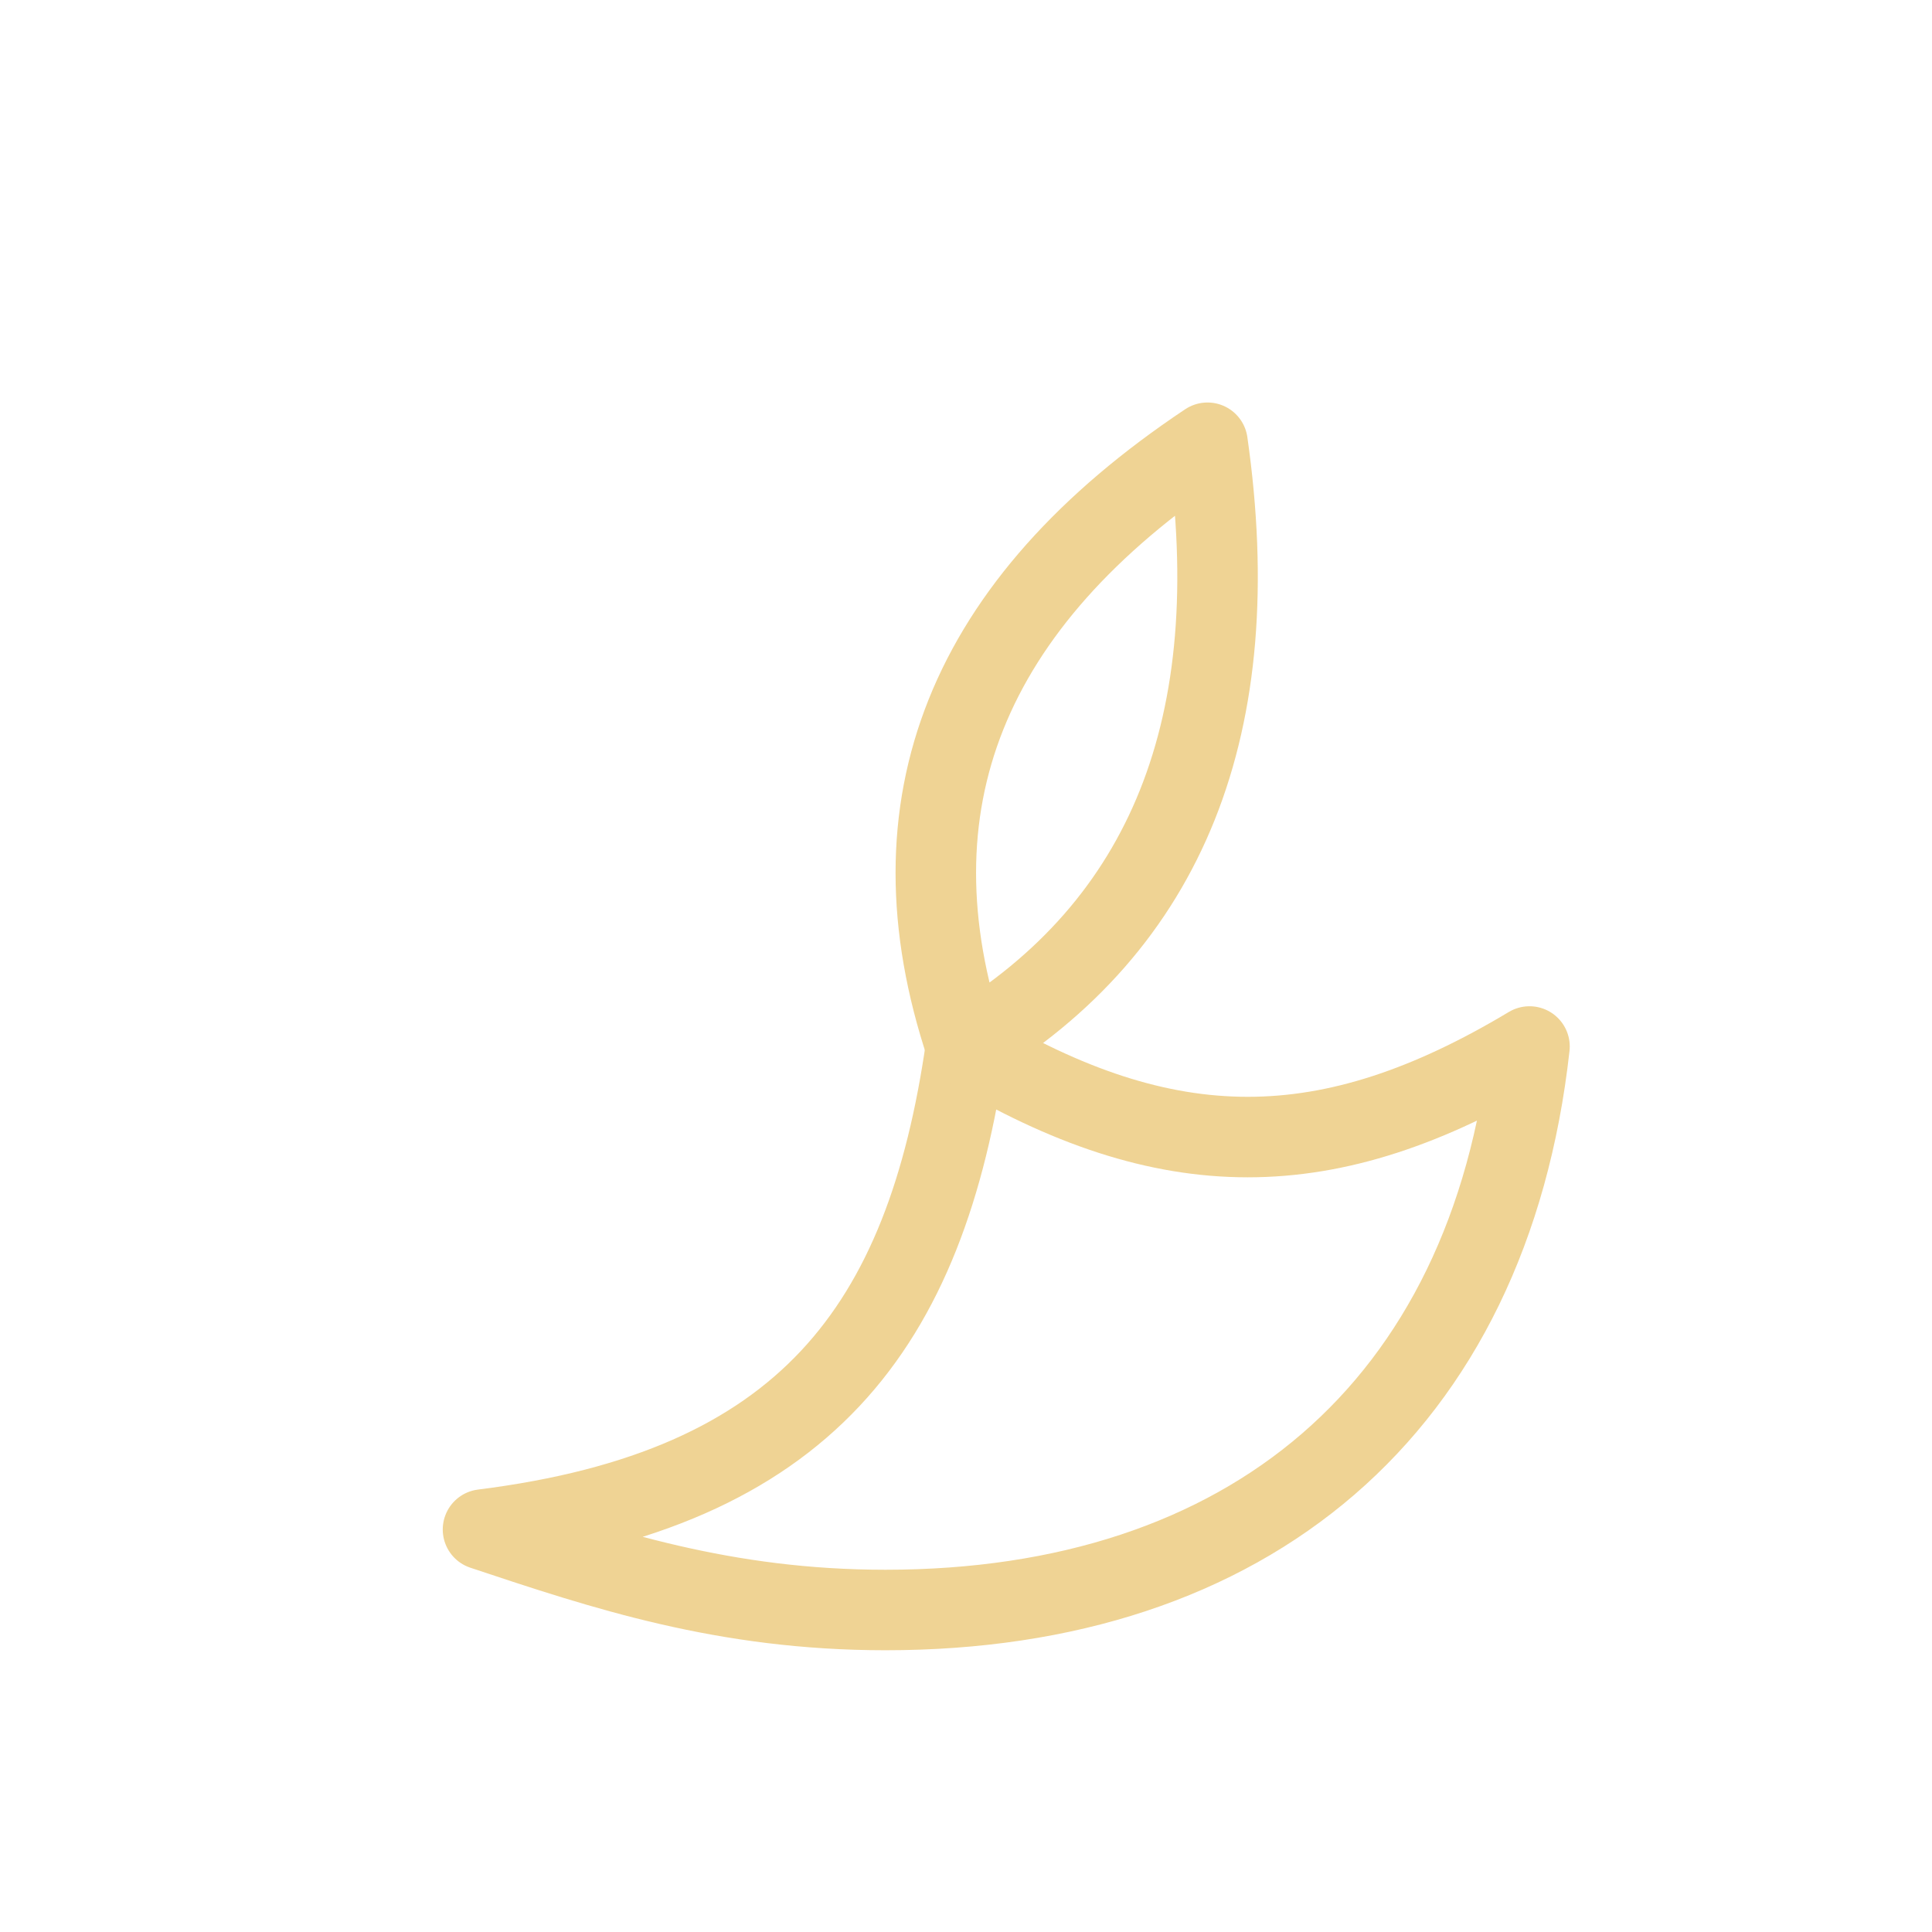
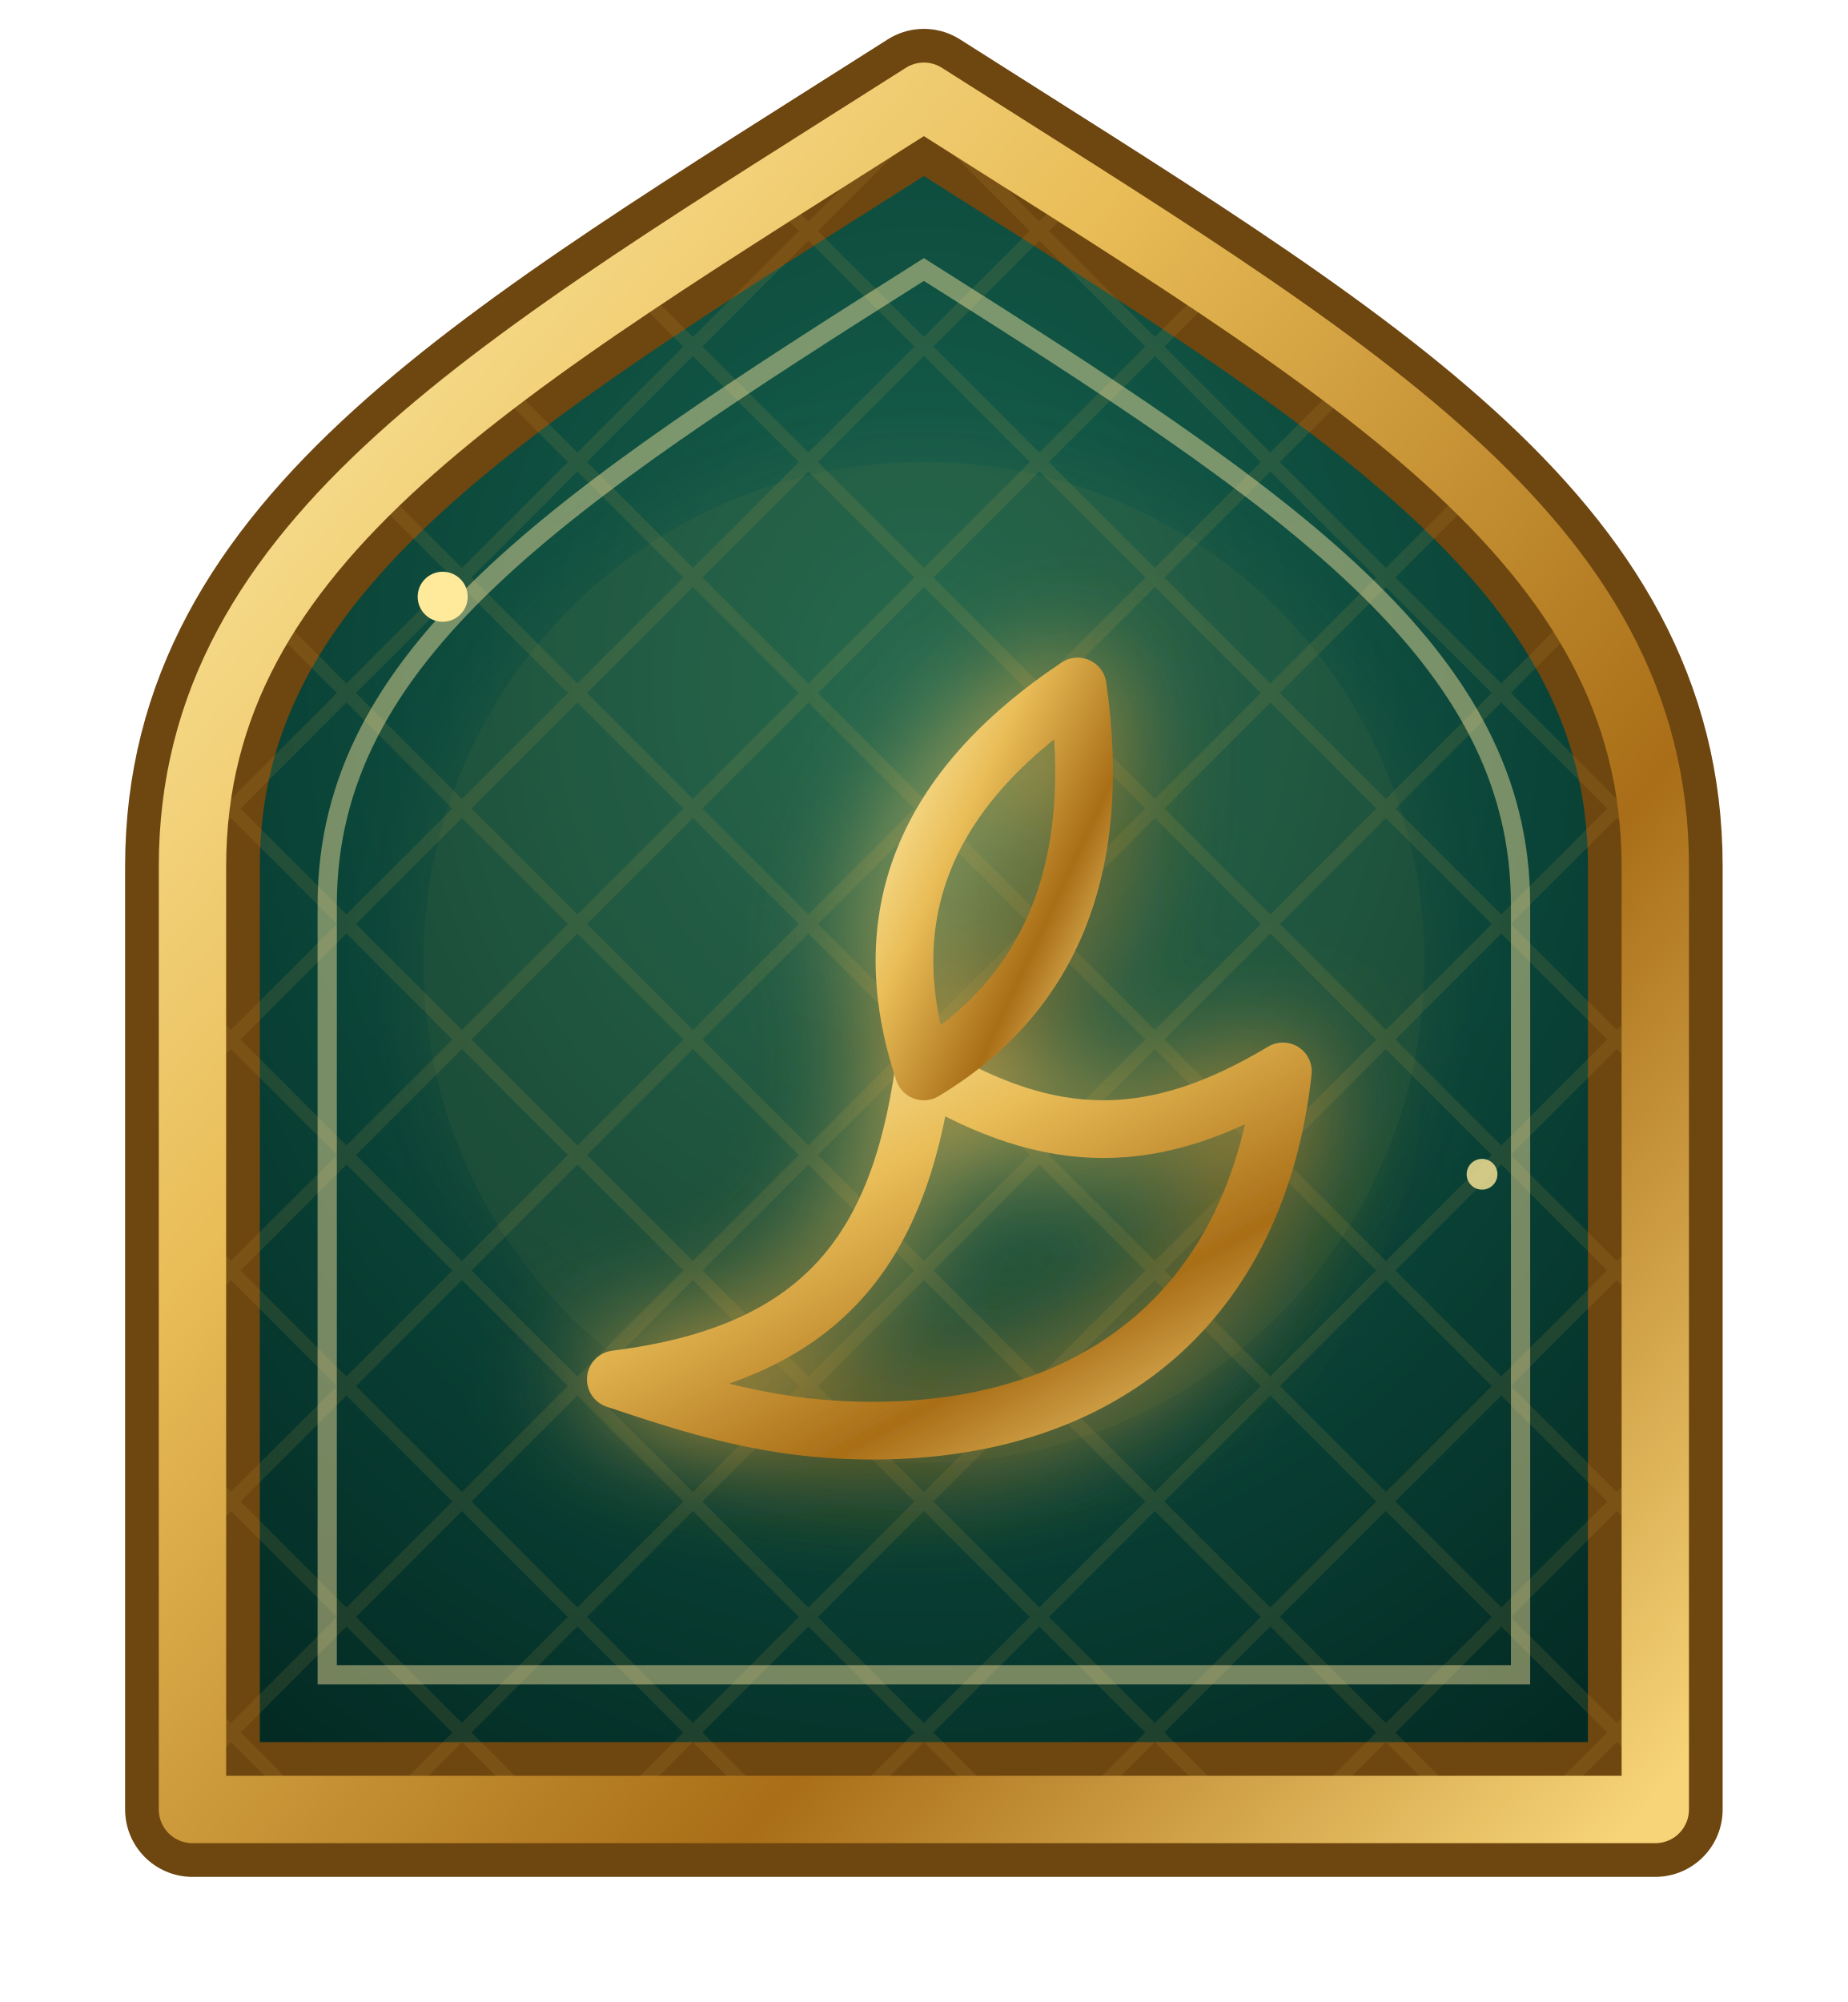
- <svg xmlns="http://www.w3.org/2000/svg" viewBox="0 0 48 48" fill="none" stroke="#efd394" stroke-width="2" stroke-linecap="round" stroke-linejoin="round">
-   <path d="M12 38c8-1 11-5 12-12 5 3 9 3 14 0-1 9-7 14-16 14-4 0-7-1-10-2Z" />
-   <path d="M24 26c-2-6 0-11 6-15 1 7-1 12-6 15Z" />
+ <svg xmlns="http://www.w3.org/2000/svg" viewBox="0 0 96 104" role="img" aria-hidden="true">
+   <defs>
+     <radialGradient id="emerald" cx="50%" cy="34%" r="76%">
+       <stop offset="0" stop-color="#17634f" />
+       <stop offset=".58" stop-color="#0a4337" />
+       <stop offset="1" stop-color="#032b24" />
+     </radialGradient>
+     <linearGradient id="gold" x1="0" y1="0" x2="1" y2="1">
+       <stop stop-color="#fff0ad" />
+       <stop offset=".34" stop-color="#e9bd58" />
+       <stop offset=".7" stop-color="#a96e17" />
+       <stop offset="1" stop-color="#f7d477" />
+     </linearGradient>
+     <filter id="glow" x="-40%" y="-40%" width="180%" height="180%">
+       <feGaussianBlur stdDeviation="2.2" result="b" />
+       <feMerge>
+         <feMergeNode in="b" />
+         <feMergeNode in="SourceGraphic" />
+       </feMerge>
+     </filter>
+     <pattern id="pattern" width="12" height="12" patternUnits="userSpaceOnUse">
+       <path d="M6 0 12 6 6 12 0 6Z" fill="none" stroke="#d9aa46" stroke-opacity=".12" stroke-width=".7" />
+     </pattern>
+   </defs>
+   <path d="M10 94V45C10 28 26 19 48 5c22 14 38 23 38 40v49Z" fill="url(#emerald)" stroke="#6e4610" stroke-width="7" stroke-linejoin="round" />
+   <path d="M10 94V45C10 28 26 19 48 5c22 14 38 23 38 40v49Z" fill="url(#pattern)" stroke="url(#gold)" stroke-width="3.5" stroke-linejoin="round" />
+   <path d="M17 87V47c0-13 12-21 31-33 19 12 31 20 31 33v40Z" fill="none" stroke="#ffe9a0" stroke-opacity=".45" />
+   <circle cx="48" cy="50" r="26" fill="#e2ad42" opacity=".08" filter="url(#glow)" />
+   <g transform="translate(16 21) scale(1.333)" fill="none" stroke="url(#gold)" stroke-width="2.25" stroke-linecap="round" stroke-linejoin="round" filter="url(#glow)">
+     <path d="M12 38c8-1 11-5 12-12 5 3 9 3 14 0-1 9-7 14-16 14-4 0-7-1-10-2Z" />
+     <path d="M24 26c-2-6 0-11 6-15 1 7-1 12-6 15Z" />
+   </g>
+   <circle cx="23" cy="31" r="1.3" fill="#ffe99a" />
+   <circle cx="77" cy="61" r=".8" fill="#ffe99a" opacity=".8" />
+   <path d="M31 96h34" stroke="url(#gold)" stroke-width="1.4" stroke-linecap="round" />
</svg>
